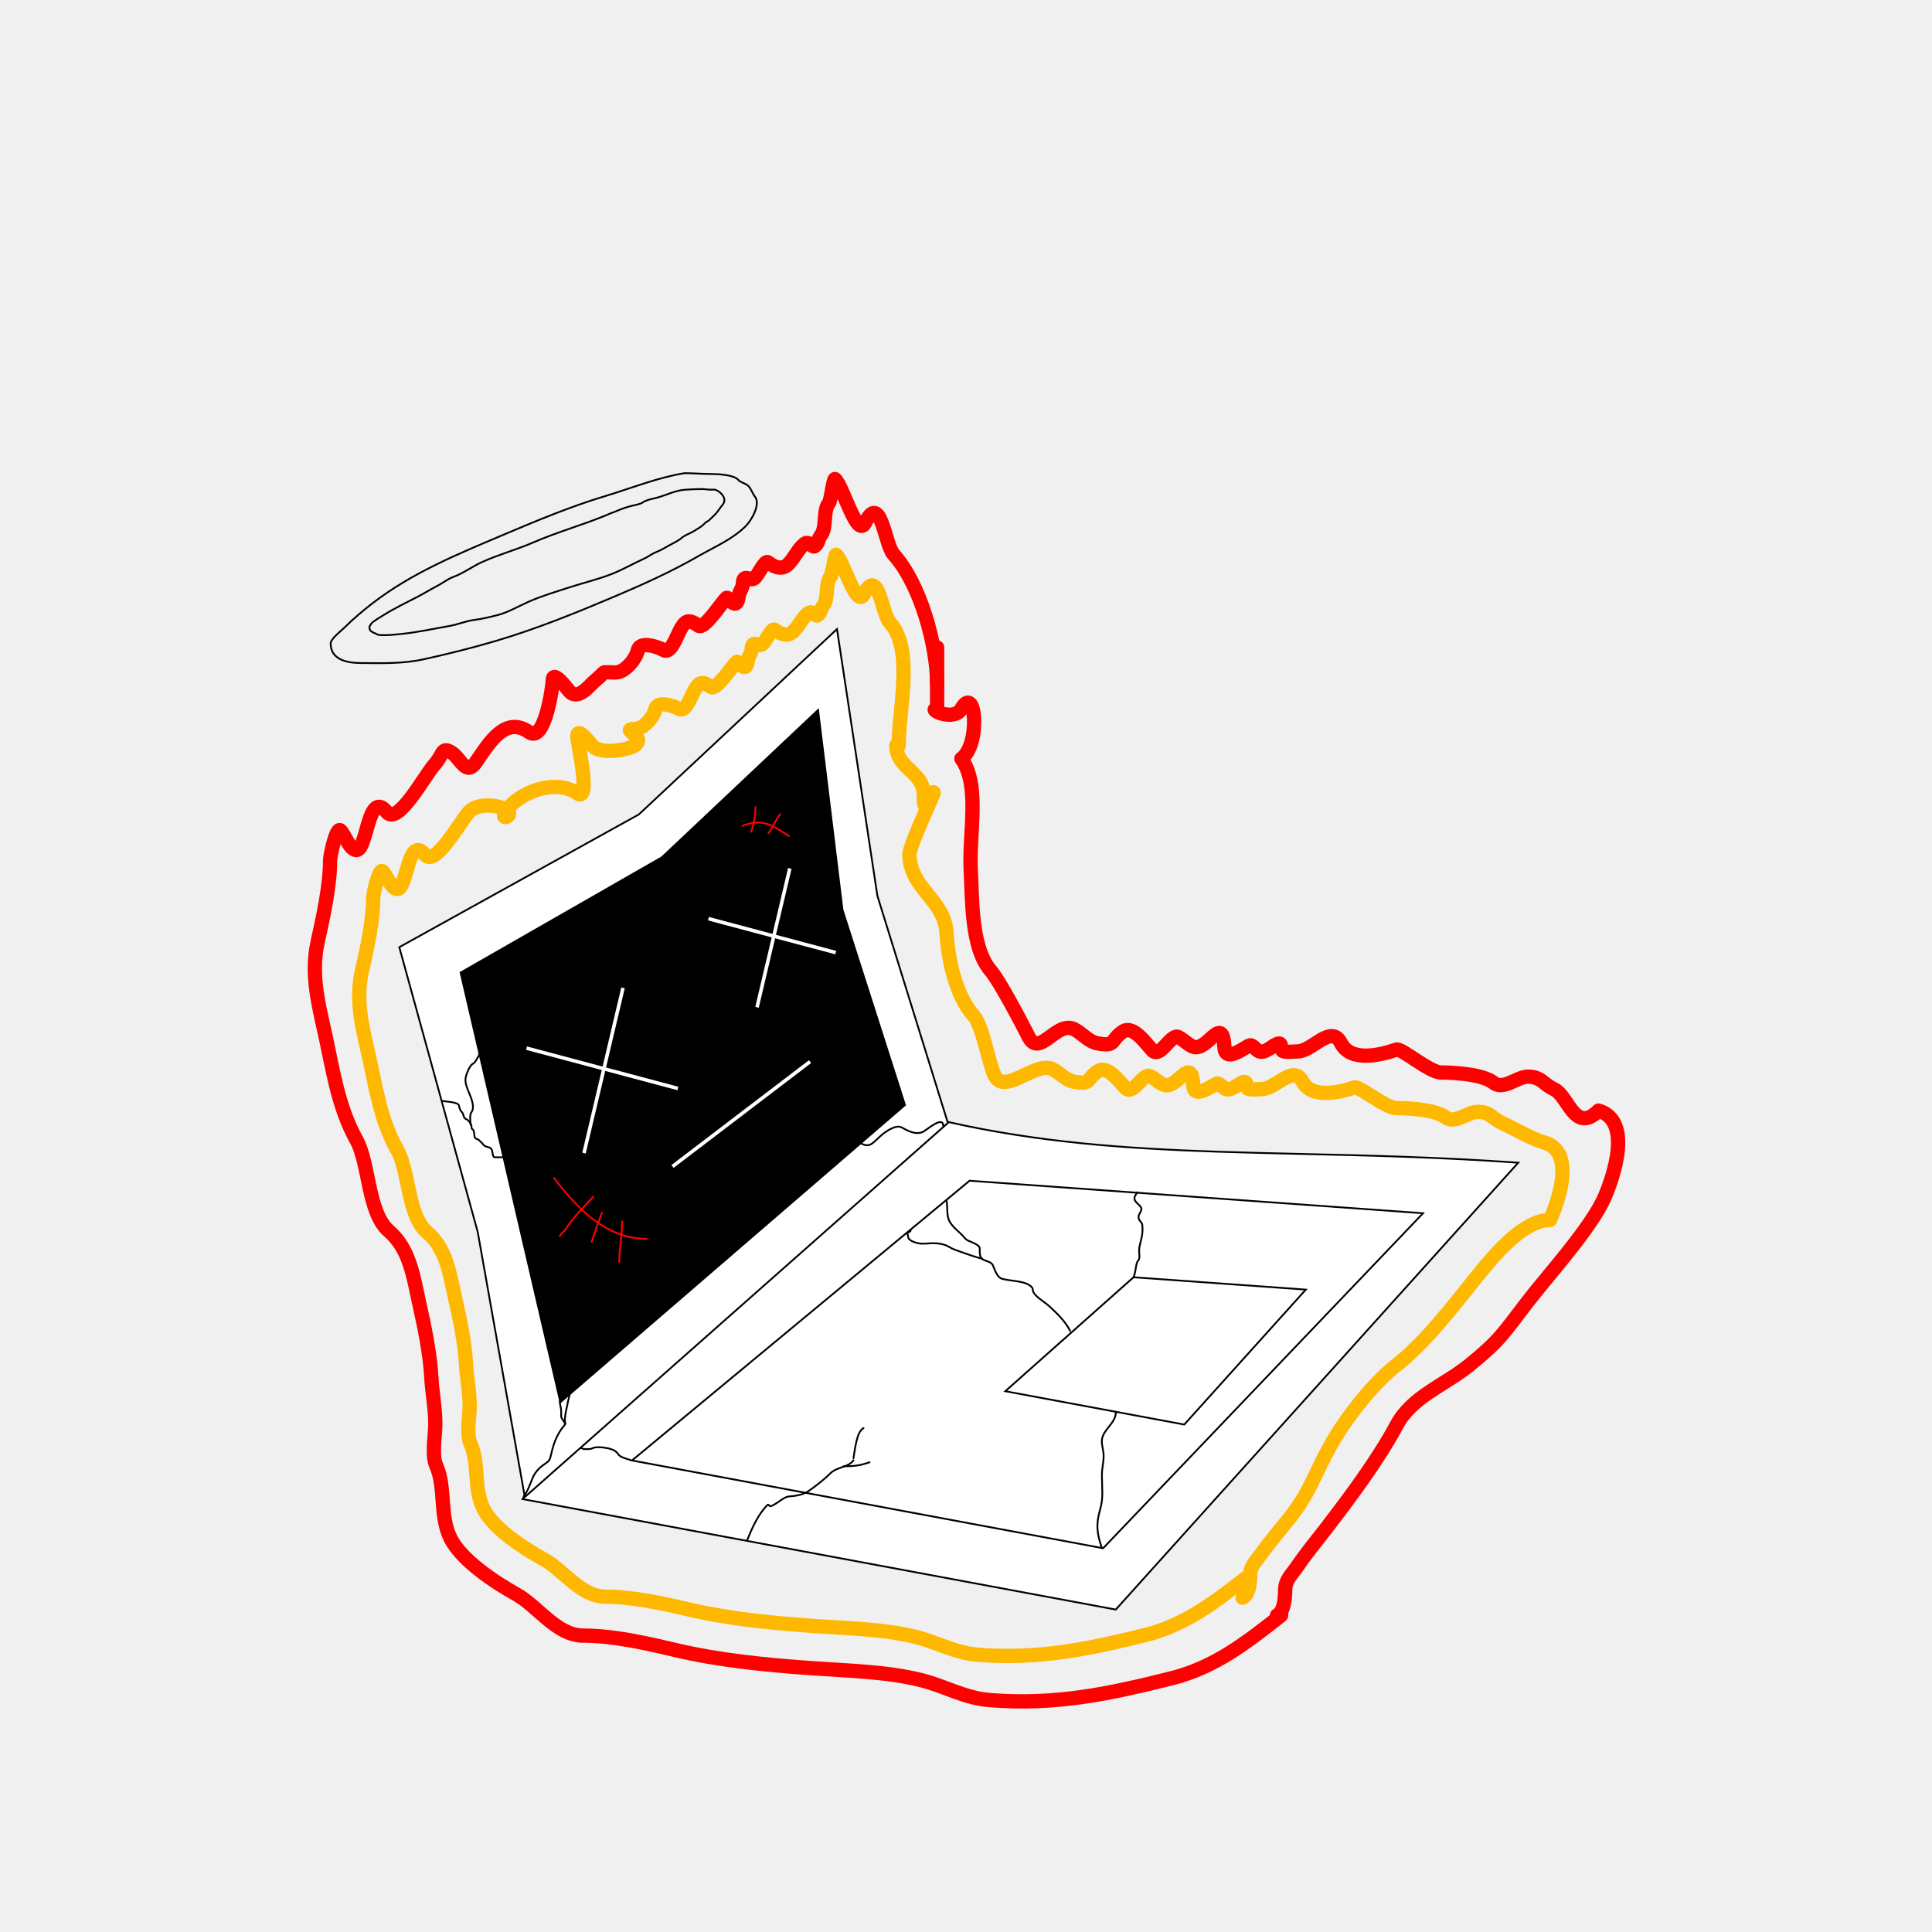
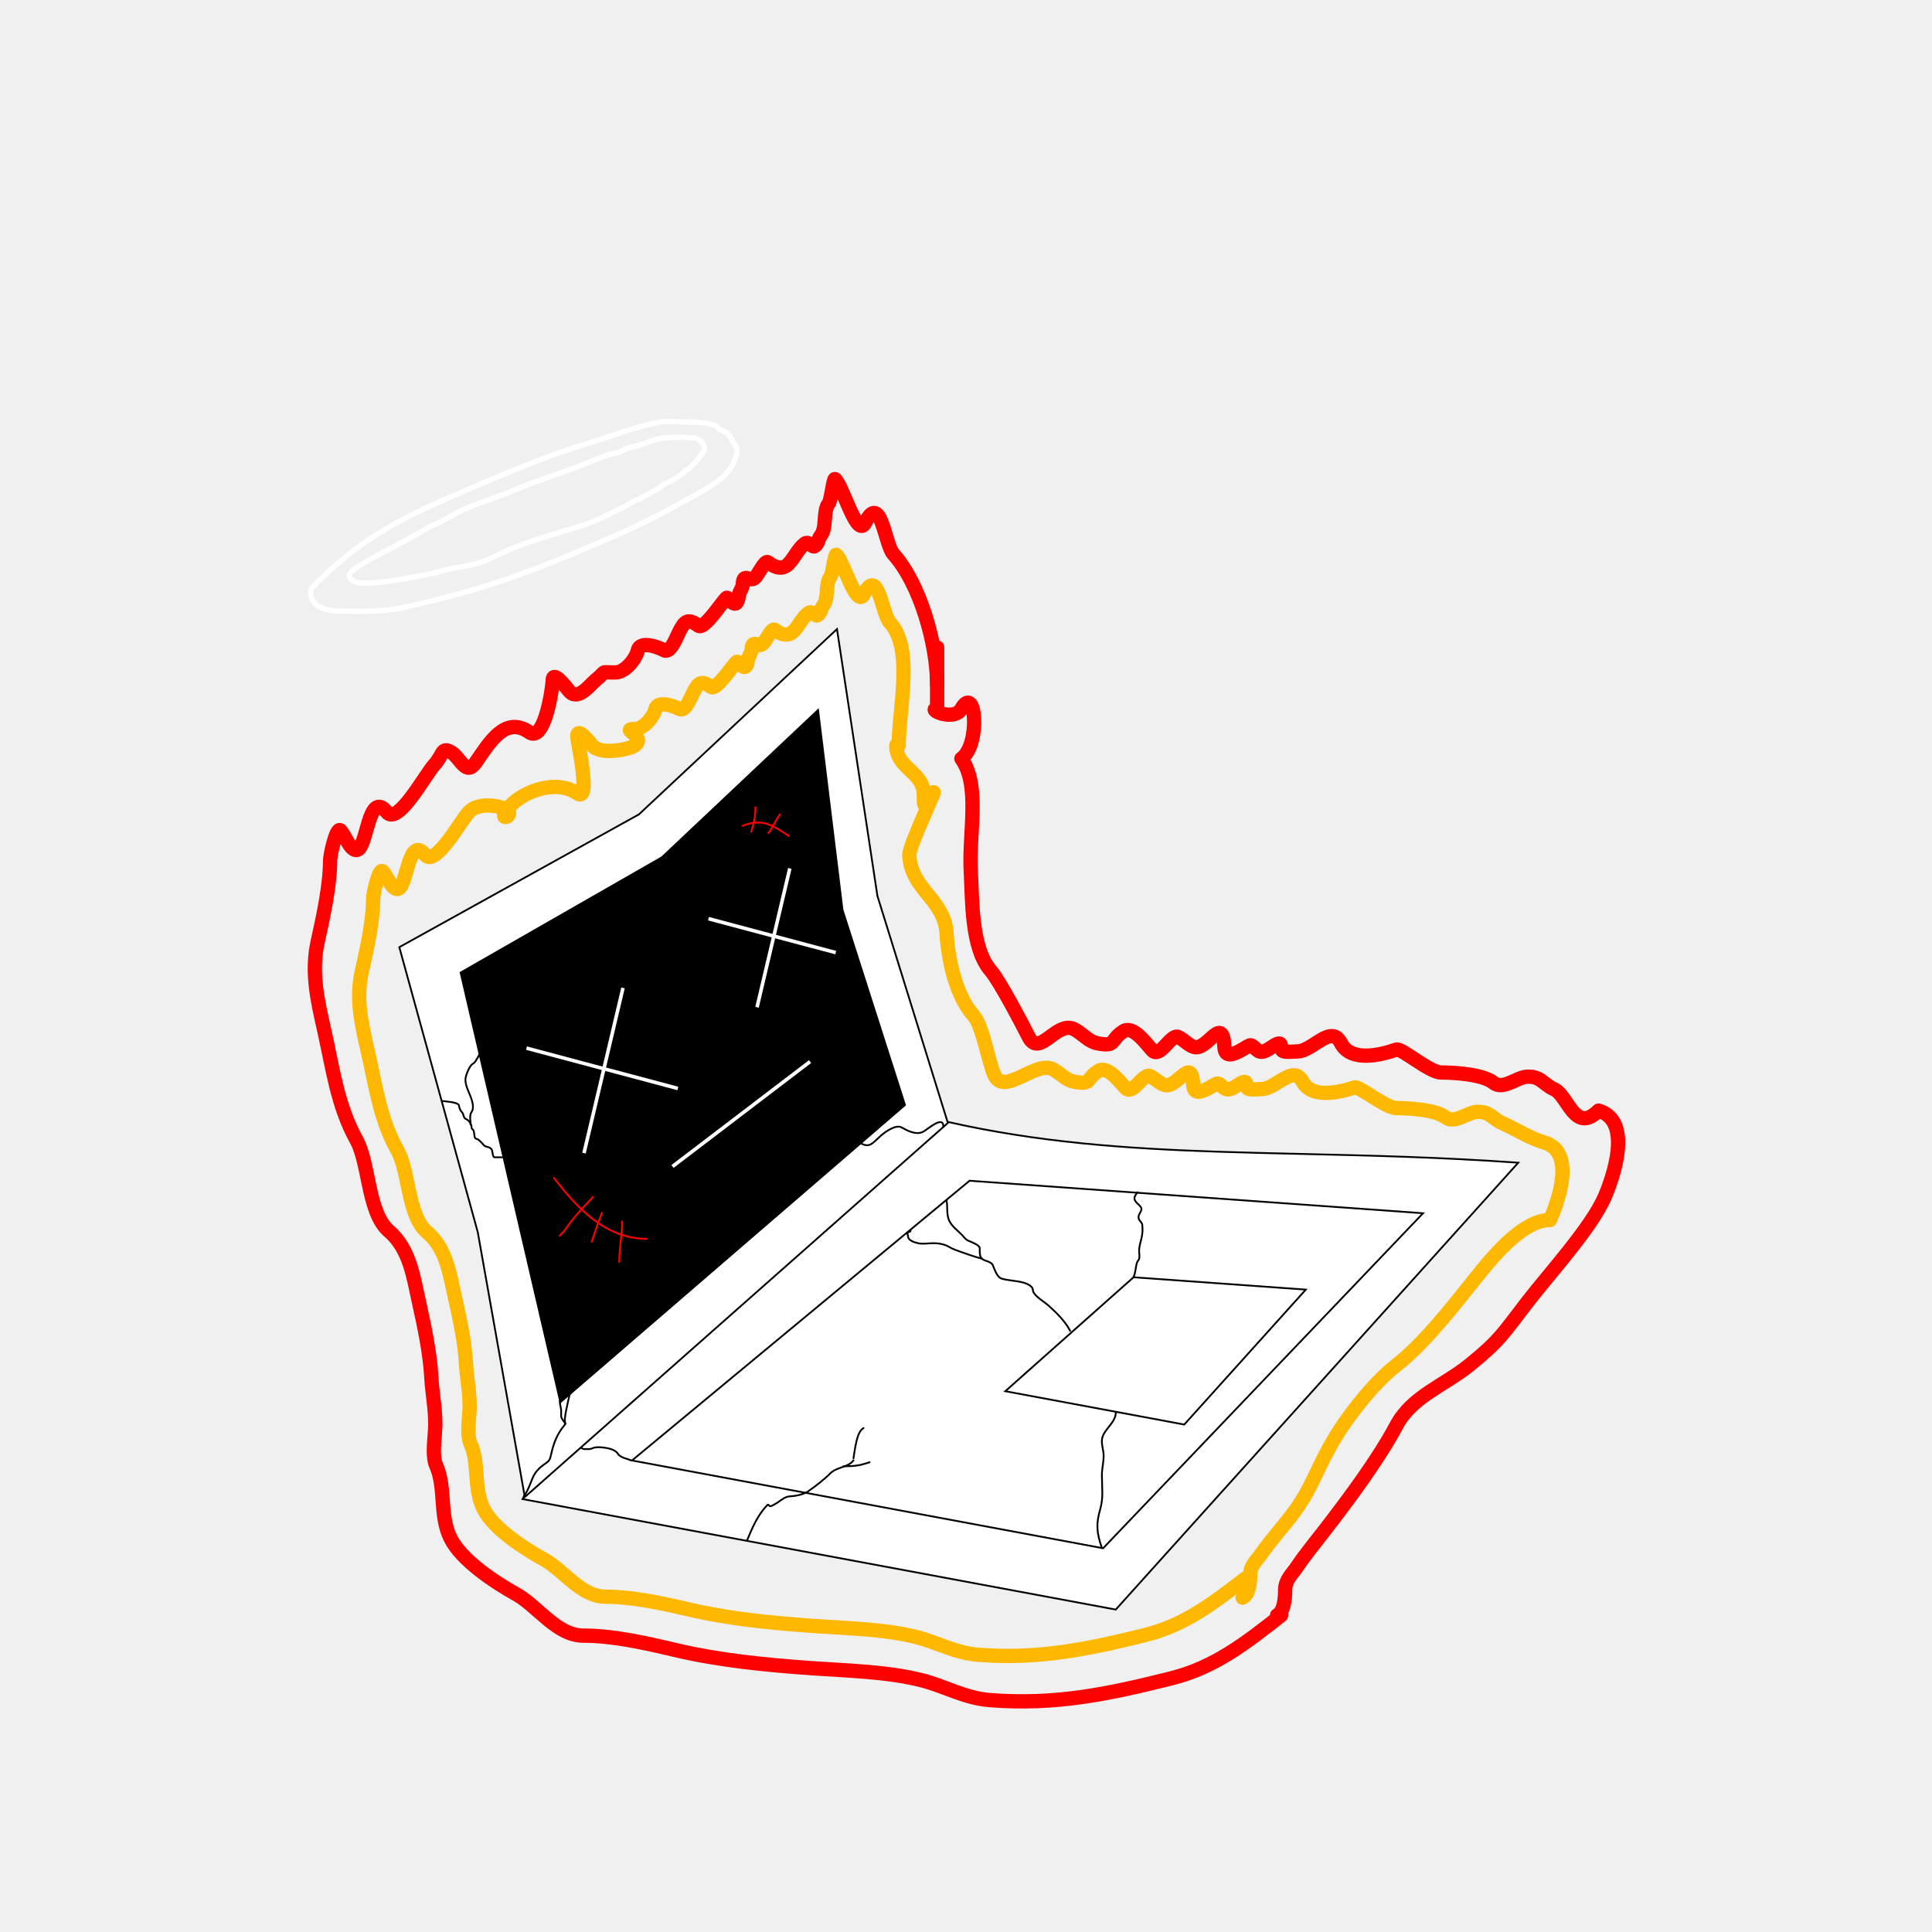
<svg xmlns="http://www.w3.org/2000/svg" width="1081" height="1081" viewBox="0 0 1081 1081" fill="none">
  <path d="M696.774 883.186C678.821 897.043 662.741 909.448 640.479 914.916C608.295 922.819 581.336 928.464 547.5 925.908C534.303 924.91 524.385 918.843 512.085 915.822C494.384 911.475 474.247 911.095 456.02 909.816C432.196 908.145 408.697 905.939 385.421 900.524C370.71 897.101 353.882 893.385 338.701 893.385C325.087 893.385 315.318 878.534 304.324 872.534C293.528 866.642 276.284 855.522 270.639 844.43C264.709 832.78 268.334 818.938 263.256 807.715C260.851 802.4 262.794 792.636 262.794 786.864C262.794 778.567 261.145 770.814 260.718 762.84C260.076 750.861 257.025 736.826 254.373 725.104C251.631 712.981 249.739 698.538 239.03 689.522C228.028 680.258 229.052 655.447 222.303 643.514C212.554 626.276 210.123 607.103 205.807 588.327C202.24 572.808 198.999 558.873 202.462 543.565C205.223 531.359 208.806 515.264 208.806 502.77C208.806 499.727 212.021 485.918 213.998 487.472C216.105 489.128 218.822 497.444 222.303 497.444C227.855 497.444 228.287 466.517 237.877 478.293C243.563 485.275 257.416 459.749 262.333 454.382C267.061 449.221 278.36 450.057 283.559 453.249M283.559 453.249C288.26 456.135 278.497 460.432 283.559 453.249ZM283.559 453.249C290.492 443.412 310.608 435.391 323.012 443.919C330.955 449.381 323.012 415.135 323.012 412C323.012 406.595 329.373 414.712 331.318 417.1C335.913 422.742 352.487 419.229 355.197 417.1C361.967 411.779 346.432 407.921 355.197 407.921C360.247 407.921 365.767 400.97 366.733 396.702C367.847 391.776 377.11 395.062 380.114 396.702C383.604 398.607 386.695 389.553 388.42 386.503C390.716 382.444 392.233 380.275 397.764 384.35C400.82 386.602 410.225 371.827 412.299 370.299C413.254 369.595 417.405 377.995 418.529 369.165C418.831 366.791 420.447 365.844 420.605 363.046C420.907 357.712 424.167 362.07 426.373 360.553C428.454 359.122 431.762 351.046 433.525 352.394C437.388 355.345 441.019 356.138 443.908 353.3C447.044 350.219 448.815 345.773 452.214 343.102C454.559 341.259 456.2 345.244 457.52 344.235C459.59 342.653 459.152 340.701 460.519 339.022C463.826 334.962 461.531 326.561 464.672 322.704C465.839 321.272 467.041 309.714 467.902 310.465C472.069 314.103 479.134 340.754 483.361 332.45C491.389 316.676 493.344 343.347 497.896 348.314C511.475 363.136 502.846 396.597 502.846 417.1" stroke="#FFB800" stroke-width="8" stroke-linecap="round" stroke-linejoin="round" />
  <path d="M501.489 417.074C501.489 430.168 516.902 431.722 516.902 444.816C516.902 451.311 516.75 452.553 520.676 445.878C528.342 432.847 508.472 472.68 508.782 478.573C509.809 498.082 528.509 503.067 529.642 522.32C530.486 536.675 534.658 557.096 544.977 568.562C549.846 573.972 553.404 595.938 556.648 602.064C562.35 612.835 579.69 593.339 589.096 598.289C593.155 600.426 596.494 604.449 600.893 605.249C611.283 607.138 607.305 603.778 614.577 599.233C619.844 595.941 626.785 605.778 629.912 608.906C633.928 612.921 639.564 600.437 643.36 602.064C646.252 603.303 649.732 607.255 652.798 607.255C659.669 607.255 666.761 591.049 667.661 607.255C667.982 613.022 672.978 610.671 677.216 608.316C682.24 605.525 680.802 605.452 685.12 608.906C688.418 611.544 693.635 605.367 696.327 605.367C698.07 605.367 696.781 608.749 698.568 609.26C700.728 609.877 703.645 609.378 705.882 609.378C713.864 609.378 723.57 595.315 728.767 605.131C734.028 615.068 749.977 611.077 757.905 608.434C760.49 607.573 775.35 619.995 781.262 619.995C788.352 619.995 803.342 620.889 808.866 625.185C813.815 629.035 821.13 622.323 826.443 622.118C833.778 621.836 834.672 625.802 840.717 628.488C848.05 631.748 856.41 637.067 863.956 639.223C882.125 644.414 871.52 673.048 867.259 682.634C853.009 682.634 837.582 700.216 826.443 714.139C813.815 729.925 797.19 751.494 781.262 763.882C768.02 774.181 752.539 794.177 744.402 808.823C734.759 826.181 733.256 834.744 720.746 850.381C715.679 856.714 710.46 862.721 705.764 869.374C702.963 873.342 699.512 876.089 699.512 881.17C699.512 885.371 698.959 892.064 695.265 893.911" stroke="#FFB800" stroke-width="8" stroke-linecap="round" stroke-linejoin="round" />
-   <path d="M292.373 838.766C292.385 838.747 292.396 838.728 292.407 838.709C292.67 838.266 293.062 837.609 293.577 836.752C294.608 835.039 296.134 832.528 298.112 829.341C302.067 822.967 307.831 813.885 315.064 803.057C329.531 781.402 349.869 752.771 373.36 724.86C396.854 696.946 423.485 669.772 450.534 651.014C477.597 632.247 504.986 621.967 530.037 627.661C580.599 639.153 629.456 642.653 681.297 644.403C696.709 644.923 712.383 645.289 728.443 645.663C766.123 646.542 805.934 647.47 849.494 650.563L624.287 900.595L292.373 838.766Z" fill="white" stroke="black" />
+   <path d="M292.373 838.766C292.385 838.747 292.396 838.728 292.407 838.709C292.67 838.266 293.062 837.609 293.577 836.752C294.608 835.039 296.134 832.528 298.112 829.341C302.067 822.967 307.831 813.885 315.064 803.057C329.531 781.402 349.869 752.771 373.36 724.86C396.854 696.946 423.485 669.772 450.534 651.014C477.597 632.247 504.986 621.967 530.037 627.661C580.599 639.153 629.456 642.653 681.297 644.403C696.709 644.923 712.383 645.289 728.443 645.663C766.124 646.542 805.934 647.47 849.494 650.562L624.287 900.595L292.373 838.766Z" fill="white" stroke="black" />
  <path d="M617.219 866.28L353.603 817.174L542.491 660.647L796.223 678.832L617.219 866.28Z" fill="white" stroke="black" />
  <path d="M662.619 797.071L562.48 778.417L634.241 714.661L730.624 721.569L662.619 797.071Z" fill="white" stroke="black" />
  <path d="M357.514 455.64L468.312 351.994L490.924 501.236L490.93 501.273L490.941 501.309L530.358 628.322L293.652 837.62L267.307 689.362L267.303 689.339L267.297 689.316L223.422 529.964L357.415 455.712L357.469 455.682L357.514 455.64Z" fill="white" stroke="black" />
  <path d="M506.362 618.28L313.544 784.58L257.718 544.187L370.279 479.709L370.33 479.68L370.373 479.639L457.729 397.262L471.397 509.032L471.403 509.078L471.417 509.123L506.362 618.28Z" fill="black" stroke="black" />
  <line x1="376.278" y1="652.669" x2="453.255" y2="593.995" stroke="white" stroke-width="2" />
  <line y1="-1" x2="73.688" y2="-1" transform="matrix(0.966276 0.257508 -0.227938 0.973676 396.179 514.997)" stroke="white" stroke-width="2" />
  <line y1="-1" x2="79.858" y2="-1" transform="matrix(-0.229835 0.97323 -0.965684 -0.259719 440.958 485.625)" stroke="white" stroke-width="2" />
  <line y1="-1" x2="87.625" y2="-1" transform="matrix(0.966276 0.257508 -0.227938 0.973676 294.371 587.435)" stroke="white" stroke-width="2" />
  <line y1="-1" x2="94.962" y2="-1" transform="matrix(-0.229835 0.97323 -0.965684 -0.259719 347.617 552.507)" stroke="white" stroke-width="2" />
  <path d="M716.804 903.84C697.227 919.221 679.692 932.993 655.417 939.062C620.322 947.835 590.924 954.102 554.028 951.264C539.637 950.157 528.822 943.421 515.409 940.068C496.108 935.243 474.149 934.821 454.274 933.401C428.295 931.545 402.67 929.097 377.289 923.086C361.247 919.286 342.897 915.161 326.342 915.161C311.497 915.161 300.846 898.676 288.856 892.015C277.084 885.475 258.281 873.131 252.125 860.818C245.658 847.886 249.611 832.52 244.074 820.061C241.452 814.162 243.571 803.323 243.571 796.916C243.571 787.706 241.772 779.099 241.306 770.247C240.607 756.95 237.279 741.37 234.388 728.358C231.397 714.9 229.334 698.868 217.657 688.859C205.66 678.576 206.776 651.034 199.417 637.787C188.787 618.652 186.135 597.369 181.429 576.526C177.539 559.3 174.005 543.831 177.781 526.838C180.792 513.289 184.7 495.422 184.7 481.553C184.7 478.175 188.205 462.846 190.36 464.571C192.659 466.409 195.621 475.64 199.417 475.64C205.471 475.64 205.942 441.31 216.399 454.381C222.6 462.132 237.705 433.797 243.068 427.839C248.224 422.11 246.959 417.503 252.628 421.046C257.754 424.25 260.693 434.555 266.213 426.581C273.774 415.661 282.627 400.257 296.152 409.725C304.814 415.788 309.235 384.273 309.235 380.792C309.235 374.792 316.171 383.802 318.292 386.453C323.303 392.717 330.055 383.156 333.009 380.792C340.392 374.887 334.773 376.264 344.331 376.264C349.837 376.264 355.857 368.548 356.91 363.81C358.125 358.342 368.226 361.99 371.502 363.81C375.307 365.924 378.678 355.875 380.559 352.489C383.063 347.982 384.717 345.575 390.748 350.099C394.081 352.598 404.336 336.197 406.598 334.501C407.639 333.72 412.166 343.044 413.391 333.243C413.721 330.607 415.483 329.556 415.655 326.45C415.984 320.529 419.539 325.367 421.945 323.682C424.214 322.094 427.821 313.129 429.744 314.625C433.956 317.901 437.915 318.782 441.066 315.632C444.486 312.211 446.417 307.275 450.123 304.31C452.68 302.265 454.469 306.688 455.909 305.568C458.167 303.813 457.689 301.645 459.18 299.782C462.785 295.275 460.283 285.95 463.708 281.668C464.98 280.078 466.292 267.247 467.231 268.082C471.774 272.12 479.478 301.704 484.087 292.486C492.842 274.976 494.974 304.582 499.937 310.097C514.745 326.55 524.341 360.297 524.341 383.057" stroke="#FF0000" stroke-width="8" stroke-linecap="round" stroke-linejoin="round" />
  <path d="M524.34 362.269C524.34 376.79 524.34 382.092 524.34 396.613C518.363 396.613 533.739 404.014 537.925 396.613C546.1 382.162 548.698 416.926 537.926 424.482C548.698 439.635 541.97 466.098 543.177 487.447C544.078 503.366 543.274 530.339 554.279 543.054C559.471 549.053 572.129 573.412 575.588 580.206C581.669 592.15 591.295 570.53 601.325 576.019C605.654 578.388 609.214 582.851 613.905 583.737C624.984 585.832 620.743 582.106 628.497 577.066C634.113 573.415 641.514 584.324 644.85 587.793C649.131 592.245 655.141 578.401 659.19 580.206C662.274 581.58 665.985 585.961 669.253 585.961C676.58 585.961 684.143 567.991 685.103 585.961C685.445 592.357 690.772 589.75 695.293 587.139C700.649 584.044 699.116 583.962 703.721 587.793C707.237 590.718 712.8 583.868 715.671 583.868C717.53 583.868 716.155 587.619 718.061 588.185C720.364 588.869 723.475 588.316 725.86 588.316C734.372 588.316 744.722 572.721 750.264 583.607C755.874 594.626 772.881 590.2 781.335 587.269C784.091 586.314 799.938 600.089 806.242 600.089C813.803 600.089 829.787 601.081 835.678 605.845C840.955 610.114 848.755 602.67 854.421 602.444C862.243 602.131 863.196 606.529 869.642 609.508C877.461 613.122 881.097 634.677 894.423 621.412C913.797 627.168 902.489 658.92 897.945 669.551C890.553 686.848 866.299 713.324 854.421 728.764C840.955 746.268 839.076 750.131 822.092 763.868C807.971 775.29 790.011 781.347 781.335 797.587C771.052 816.836 755.05 838.229 741.71 855.569C736.308 862.592 730.742 869.253 725.734 876.63C722.748 881.03 719.067 884.077 719.067 889.712C719.067 894.37 718.478 901.791 714.539 903.839" stroke="#FF0000" stroke-width="8" stroke-linecap="round" stroke-linejoin="round" />
  <path d="M417.945 862.027C420.778 855.103 424.042 847.434 429.439 842.037C430.008 841.469 430.403 842.787 430.938 842.787C431.723 842.787 432.99 841.904 433.687 841.538C435.991 840.325 438.908 837.437 441.558 837.29C444.803 837.109 449.429 836.338 452.115 834.479C456.151 831.684 461.101 827.866 464.608 824.359C468.298 820.669 474.836 821.104 477.539 817.05" stroke="black" stroke-linecap="round" stroke-linejoin="round" />
  <path d="M477.539 815.926C478.276 812.055 479.145 801.067 483.161 799.059" stroke="black" stroke-linecap="round" stroke-linejoin="round" />
  <path d="M471.917 820.423C478.383 820.423 481.167 819.964 486.534 818.174" stroke="black" stroke-linecap="round" stroke-linejoin="round" />
  <path d="M636.467 667.084C634.898 669.27 633.979 670.376 635.577 672.485C636.348 673.502 638.975 675.25 638.668 676.712C638.21 678.884 636.247 680.031 637.357 682.375C637.891 683.5 639.013 684.025 639.137 685.402C639.371 687.993 639.318 689.784 638.791 692.343C638.213 695.148 637.357 697.128 637.357 700.014C637.357 701.229 637.882 703.846 637.11 704.894C636.729 705.411 636.209 706.201 636.047 706.799C635.378 709.269 635.366 712.15 634.242 714.522" stroke="black" stroke-linecap="round" stroke-linejoin="round" />
  <path d="M247.675 616.033C248.854 616.328 256.643 616.554 256.821 618.658C256.897 619.567 257.449 620.992 257.912 621.637C258.423 622.35 258.927 622.588 259.182 623.616C259.559 625.133 259.911 625.874 261.11 626.324C262.056 626.679 263.814 628.857 263.814 630.282C263.814 631.305 263.976 631.597 264.621 632.073C265.319 632.588 265.338 635.092 265.563 636.031C265.9 637.44 266.806 637.075 267.58 637.614C268.324 638.133 268.815 638.833 269.463 639.364C270.343 640.085 270.437 640.872 271.526 641.343C272.616 641.815 274.225 641.833 275.052 643.114C275.783 644.246 275.471 647.53 276.786 647.53C278.47 647.53 280.153 647.53 281.837 647.53" stroke="black" stroke-linecap="round" stroke-linejoin="round" />
  <path d="M478.625 637.757C486.254 643.306 487.268 640.471 492.774 635.516C495.105 633.418 501.199 629.005 504.471 630.823C507.809 632.677 512.522 635.238 516.449 633.274C518.864 632.067 527.796 623.862 527.796 630.193" stroke="black" stroke-linecap="round" stroke-linejoin="round" />
  <path d="M263.293 629.256C263.293 627.554 262.692 624.341 263.522 622.773C263.855 622.145 264.292 621.595 264.455 620.858C265.493 616.187 261.539 610.764 260.641 606.271C260.24 604.265 260.41 603.191 260.968 601.376C261.48 599.713 262.809 596.581 264.243 595.433C264.97 594.852 265.408 594.86 266.011 593.829C266.863 592.371 267.819 591.086 268.434 589.507C268.79 588.591 269.183 587.717 269.481 586.822" stroke="black" stroke-linecap="round" stroke-linejoin="round" />
  <path d="M293.056 837.303C295.388 834.163 296.535 830.502 298.033 826.924C299.367 823.737 301.703 821.261 304.548 819.327C307.397 817.391 307.666 816.995 308.412 813.597C309.731 807.59 311.758 802.157 315.812 797.455C316.34 796.843 316.367 796.633 316.188 795.884C315.889 794.625 316.129 793.319 316.27 792.053C316.512 789.872 317.139 787.725 317.531 785.57C318.363 780.992 320.167 776.288 320.167 771.589" stroke="black" stroke-linecap="round" stroke-linejoin="round" />
  <path d="M316.336 796.637C315.835 795.656 314.048 793.699 313.978 792.511C313.909 791.336 314.044 790.15 313.978 788.975C313.884 787.271 312.862 784.958 313.389 783.376" stroke="black" stroke-linecap="round" stroke-linejoin="round" />
  <path d="M352.877 816.97C350.853 816.223 346.967 815.521 345.739 813.434C344.321 811.023 340.034 810.185 337.455 809.914C336.02 809.763 333.963 809.608 332.544 809.963C331.426 810.242 330.932 810.781 329.744 810.781C328.717 810.781 327.675 810.835 326.65 810.781C326.031 810.749 325.624 810.192 324.882 810.192" stroke="black" stroke-linecap="round" stroke-linejoin="round" />
  <path d="M616.541 866.154C613.47 857.301 613.267 852.565 615.622 844.32C617.482 837.81 616.541 832.595 616.541 825.35C616.541 821.602 617.514 818.33 617.514 814.595C617.514 811.325 616.355 809.008 616.541 805.84C616.88 800.076 624.324 796.312 624.324 790.276" stroke="black" stroke-linecap="round" stroke-linejoin="round" />
  <path d="M309.989 659.115C322.955 676.071 338.993 693.166 361.877 693.166" stroke="#FF0000" stroke-linecap="round" stroke-linejoin="round" />
  <path d="M331.88 669.655C326.533 675.307 320.401 681.644 316.161 688.167C315.282 689.518 313.919 690.172 313.233 691.545" stroke="#FF0000" stroke-linecap="round" stroke-linejoin="round" />
  <path d="M336.744 678.573C334.753 683.925 332.854 689.432 331.069 694.788" stroke="#FF0000" stroke-linecap="round" stroke-linejoin="round" />
  <path d="M348.095 683.437C348.095 691.047 346.474 698.57 346.474 706.138" stroke="#FF0000" stroke-linecap="round" stroke-linejoin="round" />
  <path d="M415.387 462.103C426.531 457.592 432.438 461.85 441.331 467.779" stroke="#FF0000" stroke-linecap="round" stroke-linejoin="round" />
  <path d="M420.251 465.346C421.894 460.828 422.683 456.338 422.683 451.564" stroke="#FF0000" stroke-linecap="round" stroke-linejoin="round" />
  <path d="M429.98 466.157C432.442 462.772 434.022 458.877 436.466 455.617" stroke="#FF0000" stroke-linecap="round" stroke-linejoin="round" />
  <path d="M529.646 671.729C530.31 675.374 529.456 680.074 531.332 683.446C533.127 686.671 535.795 688.449 538.388 691.112C539.489 692.242 540.22 693.496 541.728 694.165C543.214 694.825 548.19 696.62 548.19 698.403C548.19 700.133 548.035 701.809 548.752 703.42C549.821 705.82 554.357 705.351 555.495 707.907C556.584 710.353 557.753 714.597 560.615 715.48C565.266 716.913 573.852 716.412 577.317 720.216C578.116 721.093 577.731 722.114 578.253 723.052C579.837 725.898 584.501 728.491 586.963 730.749C591.39 734.807 596.149 739.426 598.764 744.646" stroke="black" stroke-linecap="round" stroke-linejoin="round" />
  <path d="M549.621 704.319C545.465 703.271 541.509 701.837 537.464 700.412C535.306 699.653 533.012 698.883 531.049 697.678C528.488 696.106 525.102 695.6 522.146 695.6C519.399 695.6 516.35 696.208 513.746 695.615C512.093 695.24 508.242 694.241 508.11 691.943C508.073 691.3 507.416 690.279 508.049 689.631C508.706 688.958 509.485 689.571 509.485 688.287" stroke="black" stroke-linecap="round" stroke-linejoin="round" />
-   <path d="M338.464 277.623C353.133 273.197 367.796 267.24 382.955 264.751C387.974 264.751 392.707 265.199 397.31 265.199C400.891 265.199 410.689 265.491 413.176 268.599C414.253 269.946 417.229 270.428 418.632 271.831C420.397 273.595 420.982 276.091 422.41 277.875C425.816 282.133 420.348 291.27 417.331 294.286C409.775 301.842 399.975 305.864 390.846 311.118C376.304 319.486 360.537 326.687 345.096 333.237C322.814 342.69 300.34 351.853 277.099 358.715C263.904 362.611 250.578 365.909 237.141 368.872C225.348 371.473 213.482 371.075 201.464 370.971C194.159 370.908 185.011 369.115 185.011 360.058C185.011 357.41 191.081 352.812 192.902 350.992C197.566 346.328 202.935 341.805 208.138 337.77C230.617 320.337 256.754 309.779 282.724 298.777C300.964 291.051 319.488 283.348 338.464 277.623Z" stroke="black" stroke-linecap="round" stroke-linejoin="round" />
-   <path d="M298.322 303.533C311.529 297.797 326.071 293.701 339.355 288.219C341.645 287.074 342.939 286.864 345.244 285.839C348.101 284.57 351.488 283.458 354.539 282.78C355.909 282.476 358.649 281.928 359.703 281.085C361.027 280.025 364.051 279.302 365.763 278.922C367.935 278.439 370.324 277.691 372.525 276.876L372.682 276.818C376.244 275.498 379.487 274.297 383.34 274.011C386.538 273.775 389.642 273.641 392.869 273.641C394.514 273.641 396.083 273.992 397.701 273.992C398.646 273.992 399.8 273.801 400.683 274.187C403.777 275.541 406.954 279.261 404.346 282.39C402.738 284.321 401.441 286.595 399.611 288.373C398.654 289.303 397.69 290.234 396.727 291.101C396.098 291.667 394.797 292.198 394.35 292.757C392.995 294.45 390.125 295.998 388.309 297.141C386.215 298.46 383.19 299.384 381.372 301C379.601 302.574 376.808 303.824 374.727 304.994C372.27 306.376 369.84 307.846 367.186 308.892C364.721 309.863 362.654 311.566 360.249 312.652C354.127 315.417 348.502 318.724 342.224 321.187C334.428 324.247 326.318 326.113 318.393 328.709C310.72 331.222 303.012 333.468 295.613 336.757C290.084 339.214 284.325 342.63 278.446 344.142C274.188 345.237 269.749 346.299 265.39 346.87C260.601 347.497 256.162 349.433 251.419 350.261C242.612 351.798 233.795 353.775 224.898 354.665C221.797 354.975 218.78 355.366 215.661 355.366C214.572 355.366 211.885 355.491 210.985 354.937C208.994 353.713 206.698 353.72 206.698 350.982C206.698 350.213 207.927 348.602 208.529 348.137C210.355 346.726 212.279 345.642 214.219 344.415C220.346 340.541 227.121 337.279 233.569 333.951C237.255 332.048 240.749 329.848 244.423 327.969C247.566 326.36 250.263 324.057 253.62 322.824C259.275 320.749 264.254 316.967 269.716 314.484C278.985 310.271 288.97 307.595 298.322 303.533Z" stroke="black" stroke-linecap="round" stroke-linejoin="round" />
+   <path d="M327.269 248.607C341.938 244.181 356.601 238.223 371.76 235.734C376.779 235.734 381.512 236.183 386.115 236.183C389.696 236.183 399.494 236.475 401.981 239.583C403.058 240.929 406.034 241.411 407.437 242.814C409.202 244.579 409.788 247.075 411.215 248.859C414.621 253.116 409.153 262.253 406.136 265.27C398.581 272.825 388.78 276.848 379.651 282.101C365.109 290.47 349.342 297.67 333.901 304.221C311.619 313.674 289.145 322.837 265.905 329.698C252.709 333.594 239.383 336.893 225.946 339.856C214.153 342.456 202.287 342.058 190.269 341.955C182.964 341.892 173.816 340.098 173.816 331.042C173.816 328.393 179.886 323.796 181.707 321.975C186.371 317.311 191.741 312.788 196.943 308.754C219.422 291.321 245.559 280.762 271.529 269.761C289.769 262.035 308.293 254.332 327.269 248.607Z" stroke="white" stroke-width="3" stroke-linecap="round" stroke-linejoin="round" />
+   <path d="M287.127 274.517C300.334 268.78 314.876 264.685 328.16 259.202C330.45 258.057 331.744 257.848 334.05 256.823C336.906 255.554 340.293 254.442 343.345 253.764C344.714 253.459 347.454 252.912 348.508 252.068C349.833 251.009 352.856 250.286 354.569 249.906C356.74 249.423 359.129 248.675 361.33 247.859L361.487 247.801C365.049 246.482 368.293 245.28 372.145 244.995C375.343 244.758 378.447 244.625 381.674 244.625C383.319 244.625 384.888 244.976 386.506 244.976C387.451 244.976 388.605 244.784 389.488 245.17C392.582 246.524 395.759 250.245 393.151 253.374C391.543 255.304 390.246 257.578 388.416 259.356C387.459 260.286 386.495 261.218 385.532 262.084C384.903 262.65 383.602 263.182 383.155 263.741C381.8 265.434 378.93 266.982 377.114 268.125C375.02 269.444 371.995 270.367 370.177 271.983C368.406 273.558 365.614 274.807 363.532 275.978C361.076 277.36 358.645 278.83 355.991 279.875C353.526 280.846 351.459 282.55 349.054 283.636C342.932 286.401 337.307 289.708 331.029 292.171C323.233 295.23 315.124 297.096 307.198 299.693C299.525 302.206 291.817 304.452 284.418 307.74C278.89 310.198 273.13 313.614 267.251 315.126C262.993 316.221 258.555 317.283 254.195 317.854C249.406 318.481 244.967 320.416 240.224 321.244C231.417 322.782 222.601 324.759 213.703 325.648C210.602 325.958 207.585 326.35 204.467 326.35C203.377 326.35 200.69 326.475 199.79 325.921C197.799 324.696 195.503 324.704 195.503 321.965C195.503 321.196 196.733 319.586 197.335 319.12C199.16 317.71 201.084 316.626 203.025 315.399C209.151 311.524 215.927 308.262 222.374 304.934C226.06 303.032 229.554 300.832 233.228 298.952C236.371 297.344 239.068 295.04 242.426 293.808C248.08 291.732 253.059 287.951 258.521 285.468C267.79 281.255 277.776 278.578 287.127 274.517Z" stroke="white" stroke-width="3" stroke-linecap="round" stroke-linejoin="round" />
</svg>
